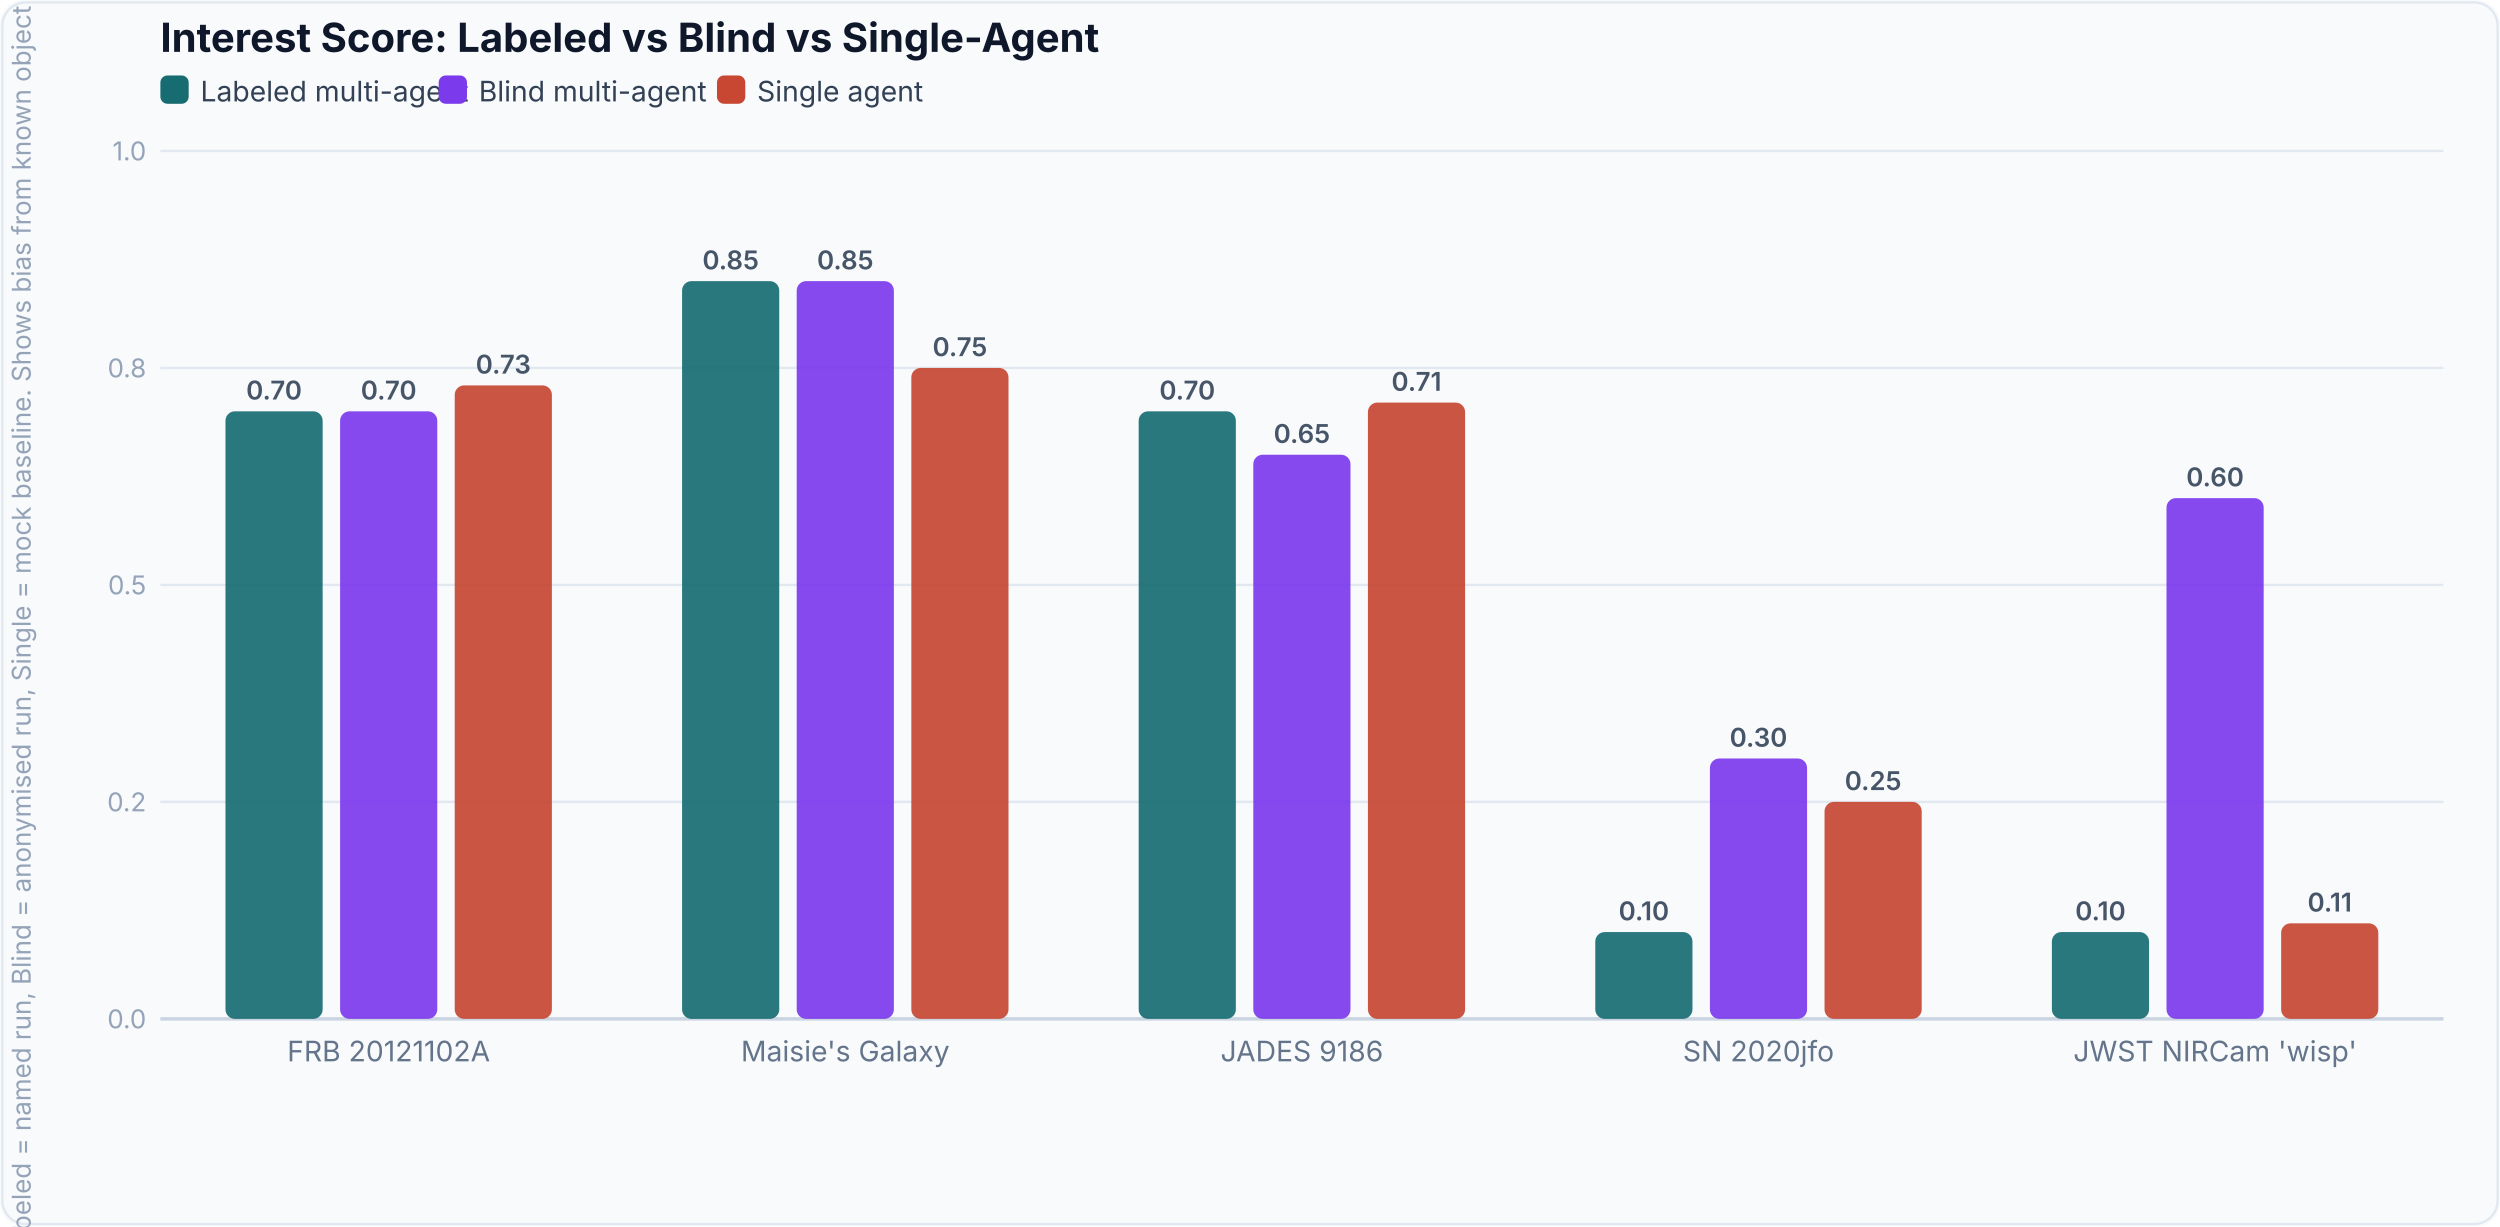
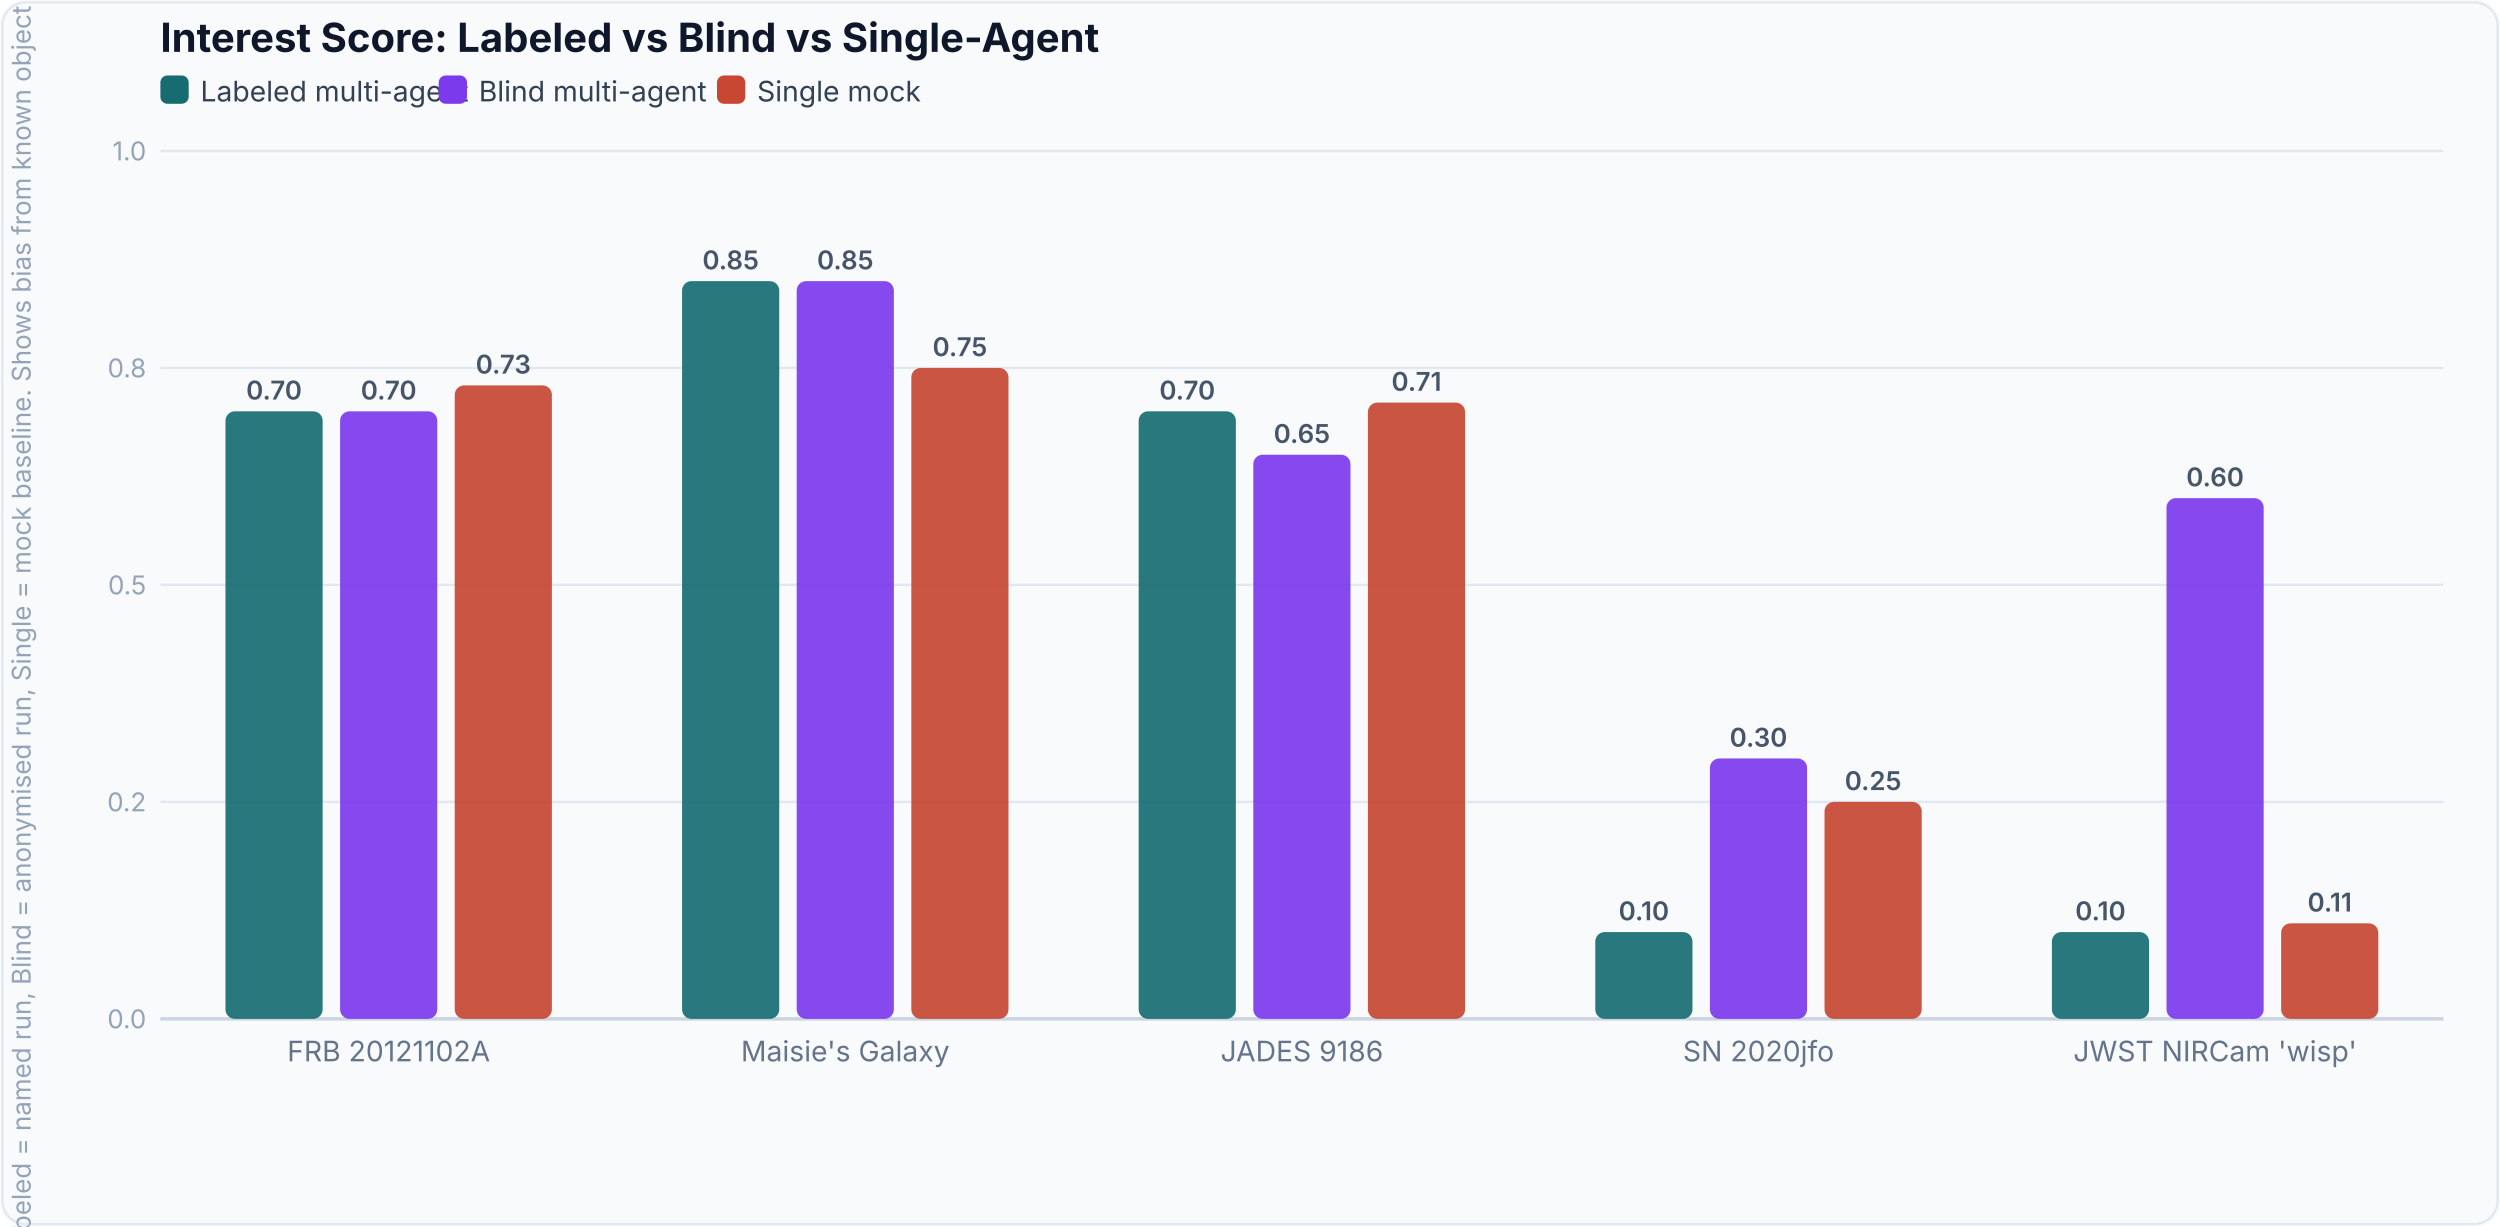
<svg xmlns="http://www.w3.org/2000/svg" viewBox="0 0 1060 520" role="img">
  <style>text{font-family:'Inter',system-ui,Arial,sans-serif;fill:#1e293b}.dim{fill:#94a3b8}.grid{stroke:#e2e8f0;stroke-width:1}.axis{stroke:#cbd5e1;stroke-width:1.5}.val{font-size:11px;font-weight:600;fill:#475569}.lbl{font-size:12px;fill:#64748b}.title{font-size:17px;font-weight:700;fill:#0f172a}.ylbl{font-size:11px;fill:#94a3b8}.leg-text{font-size:12px;fill:#334155}</style>
  <rect width="1060" height="520" fill="#f8fafc" rx="10" />
  <rect x="1" y="1" width="1058" height="518" fill="none" stroke="#e2e8f0" stroke-width="1" rx="10" />
  <text class="title" x="68" y="22">Interest Score: Labeled vs Blind vs Single-Agent</text>
  <rect x="68" y="32" width="12" height="12" rx="3" fill="#176c72" />
  <text class="leg-text" x="85" y="43">Labeled multi-agent</text>
  <rect x="186" y="32" width="12" height="12" rx="3" fill="#7c3aed" />
  <text class="leg-text" x="203" y="43">Blind multi-agent</text>
  <rect x="304" y="32" width="12" height="12" rx="3" fill="#c74732" />
-   <text class="leg-text" x="321" y="43">Single agent</text>
+   <text class="leg-text" x="321" y="43">Single mock</text>
  <line class="grid" x1="68" y1="432.0" x2="1036" y2="432.0" />
  <text class="ylbl" x="62" y="436.0" text-anchor="end">0.0</text>
  <line class="grid" x1="68" y1="340.0" x2="1036" y2="340.0" />
  <text class="ylbl" x="62" y="344.0" text-anchor="end">0.2</text>
  <line class="grid" x1="68" y1="248.0" x2="1036" y2="248.0" />
  <text class="ylbl" x="62" y="252.0" text-anchor="end">0.5</text>
  <line class="grid" x1="68" y1="156.0" x2="1036" y2="156.0" />
  <text class="ylbl" x="62" y="160.0" text-anchor="end">0.8</text>
  <line class="grid" x1="68" y1="64.0" x2="1036" y2="64.0" />
  <text class="ylbl" x="62" y="68.0" text-anchor="end">1.0</text>
  <line class="axis" x1="68" y1="432" x2="1036" y2="432" />
  <rect x="95.6" y="174.4" width="41.2" height="257.6" rx="4" fill="#176c72" opacity="0.92" />
  <text class="val" x="116.2" y="169.4" text-anchor="middle">0.70</text>
  <rect x="144.2" y="174.4" width="41.2" height="257.6" rx="4" fill="#7c3aed" opacity="0.92" />
  <text class="val" x="164.8" y="169.4" text-anchor="middle">0.70</text>
  <rect x="192.8" y="163.4" width="41.2" height="268.6" rx="4" fill="#c74732" opacity="0.92" />
  <text class="val" x="213.4" y="158.4" text-anchor="middle">0.73</text>
  <text class="lbl" x="164.8" y="450.0" text-anchor="middle">FRB 20121102A</text>
  <rect x="289.2" y="119.2" width="41.2" height="312.8" rx="4" fill="#176c72" opacity="0.92" />
  <text class="val" x="309.8" y="114.2" text-anchor="middle">0.85</text>
  <rect x="337.8" y="119.2" width="41.2" height="312.8" rx="4" fill="#7c3aed" opacity="0.92" />
  <text class="val" x="358.4" y="114.2" text-anchor="middle">0.85</text>
  <rect x="386.4" y="156.0" width="41.2" height="276.0" rx="4" fill="#c74732" opacity="0.92" />
  <text class="val" x="407.0" y="151.0" text-anchor="middle">0.75</text>
  <text class="lbl" x="358.4" y="450.0" text-anchor="middle">Maisie's Galaxy</text>
  <rect x="482.8" y="174.4" width="41.2" height="257.6" rx="4" fill="#176c72" opacity="0.92" />
  <text class="val" x="503.4" y="169.4" text-anchor="middle">0.70</text>
  <rect x="531.4" y="192.8" width="41.2" height="239.2" rx="4" fill="#7c3aed" opacity="0.92" />
  <text class="val" x="552.0" y="187.8" text-anchor="middle">0.65</text>
  <rect x="580.0" y="170.7" width="41.2" height="261.3" rx="4" fill="#c74732" opacity="0.92" />
  <text class="val" x="600.6" y="165.7" text-anchor="middle">0.71</text>
  <text class="lbl" x="552.0" y="450.0" text-anchor="middle">JADES 9186</text>
  <rect x="676.4" y="395.2" width="41.2" height="36.8" rx="4" fill="#176c72" opacity="0.92" />
  <text class="val" x="697.0" y="390.2" text-anchor="middle">0.10</text>
  <rect x="725.0" y="321.6" width="41.2" height="110.4" rx="4" fill="#7c3aed" opacity="0.92" />
  <text class="val" x="745.6" y="316.6" text-anchor="middle">0.30</text>
  <rect x="773.6" y="340.0" width="41.2" height="92.0" rx="4" fill="#c74732" opacity="0.92" />
  <text class="val" x="794.2" y="335.0" text-anchor="middle">0.25</text>
  <text class="lbl" x="745.6" y="450.0" text-anchor="middle">SN 2020jfo</text>
  <rect x="870.0" y="395.2" width="41.2" height="36.8" rx="4" fill="#176c72" opacity="0.92" />
  <text class="val" x="890.6" y="390.2" text-anchor="middle">0.10</text>
  <rect x="918.6" y="211.2" width="41.2" height="220.8" rx="4" fill="#7c3aed" opacity="0.92" />
  <text class="val" x="939.2" y="206.2" text-anchor="middle">0.60</text>
  <rect x="967.2" y="391.5" width="41.2" height="40.5" rx="4" fill="#c74732" opacity="0.92" />
  <text class="val" x="987.8" y="386.5" text-anchor="middle">0.11</text>
  <text class="lbl" x="939.2" y="450.0" text-anchor="middle">JWST NIRCam 'wisp'</text>
  <text class="ylbl" transform="translate(13,248.0) rotate(-90)" text-anchor="middle">Labeled = named run, Blind = anonymised run, Single = mock baseline. Shows bias from known object names.</text>
</svg>
